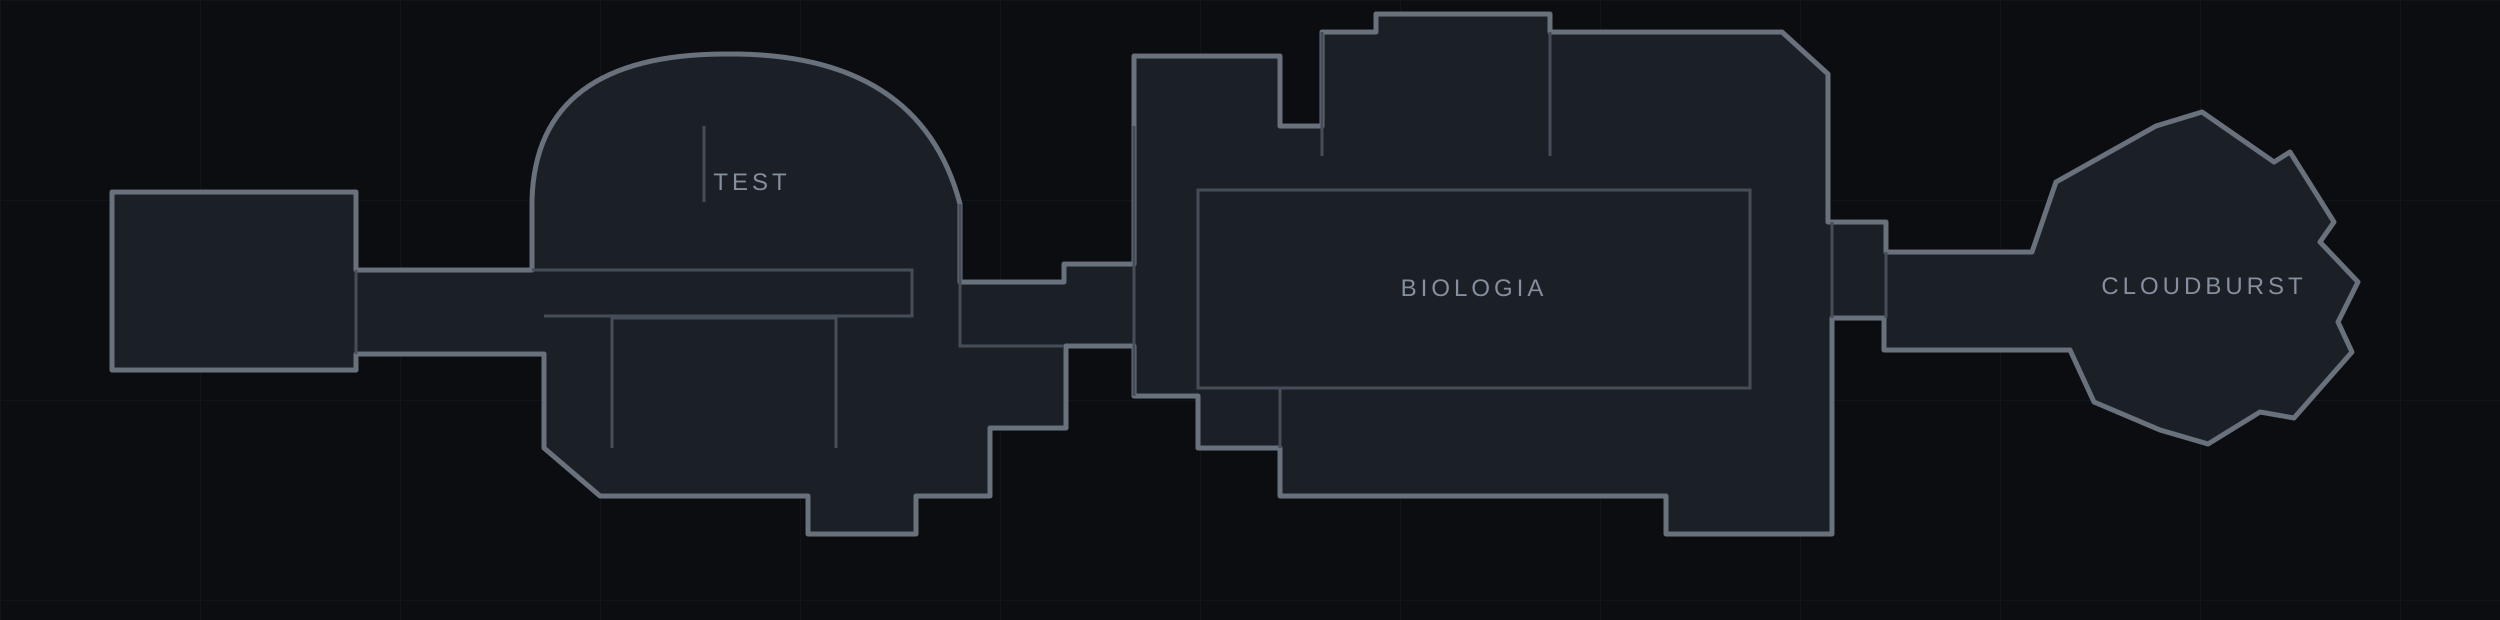
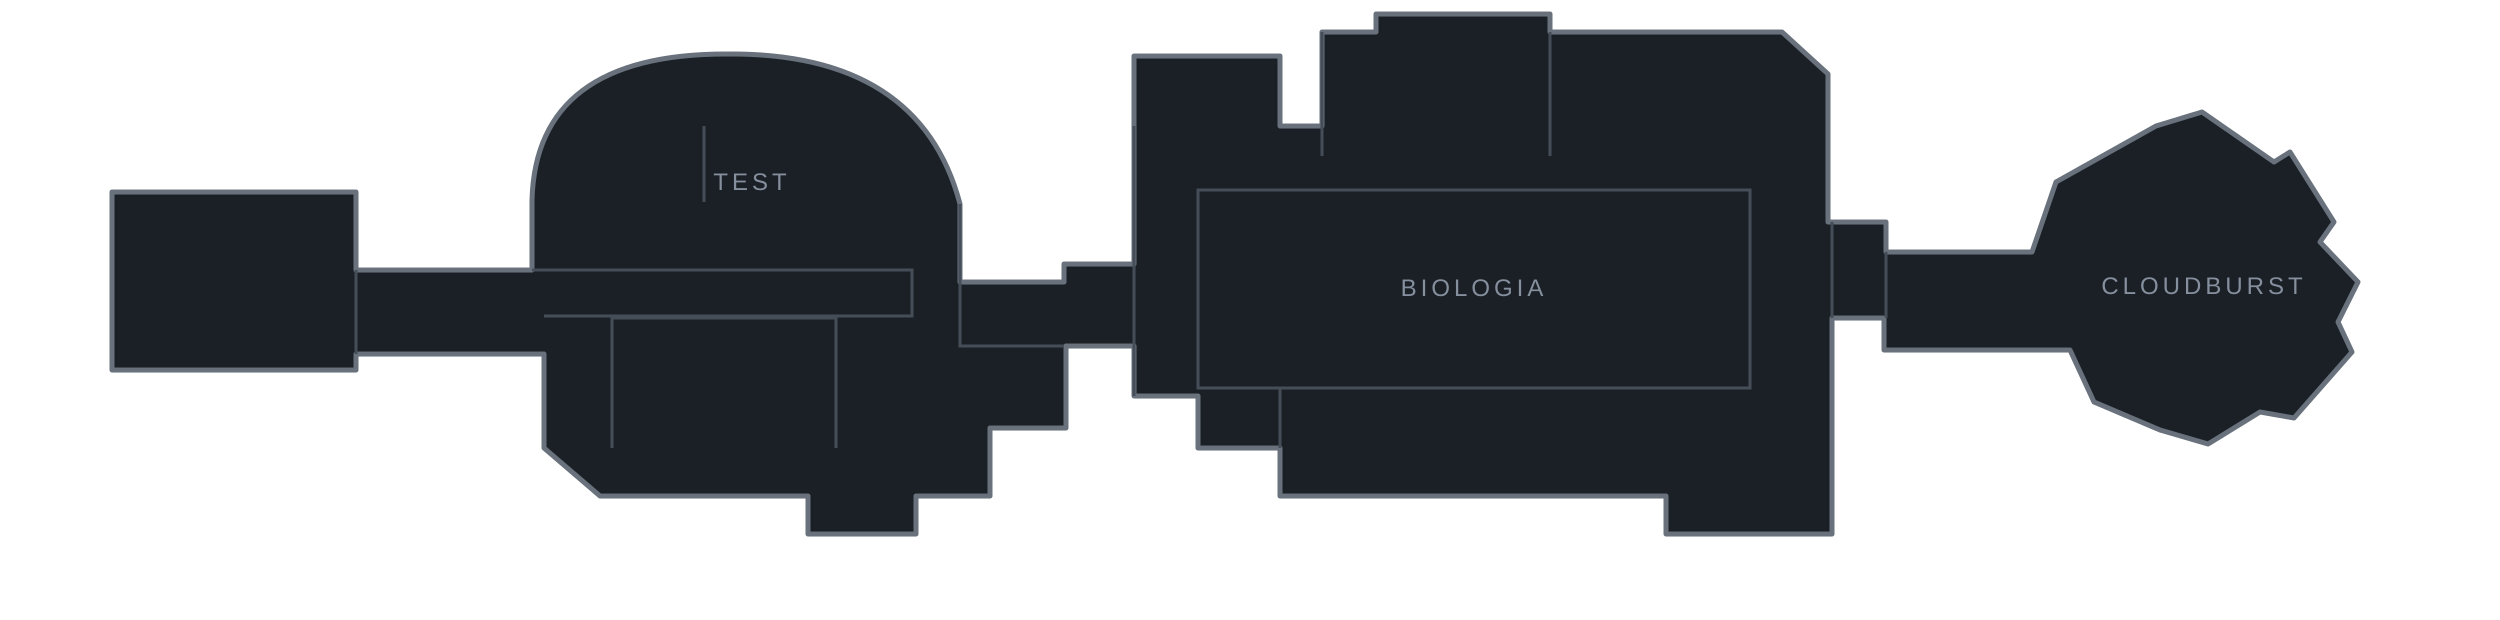
<svg xmlns="http://www.w3.org/2000/svg" viewBox="0 0 1250 310">
  <defs>
    <pattern id="grid" width="100" height="100" patternUnits="userSpaceOnUse">
      <path d="M100 0H0V100" fill="none" stroke="#58606c" stroke-opacity=".09" stroke-width="1" />
    </pattern>
    <pattern id="hatch" width="8" height="8" patternUnits="userSpaceOnUse">
      <path d="M0 8L8 0" stroke="#626b78" stroke-opacity=".08" />
    </pattern>
    <filter id="glow">
      <feGaussianBlur stdDeviation="7" />
    </filter>
  </defs>
  <style>.land{fill:#20242a;stroke:#4a505a;stroke-width:2}.shore{fill:none;stroke:#30353d;stroke-width:15;opacity:.55}.road{fill:none;stroke:#525964;stroke-width:13;stroke-linecap:round;stroke-linejoin:round}.roadline{fill:none;stroke:#969da6;stroke-width:1;opacity:.3}.minor{fill:none;stroke:#363c44;stroke-width:5;stroke-linecap:round}.room{fill:#1b2026;stroke:#68717c;stroke-width:2.5;stroke-linejoin:round}.detail{fill:none;stroke:#454d58;stroke-width:1.5}.label{font-family:Arial,sans-serif;fill:#bdc4cd;font-size:20px;letter-spacing:4px;text-anchor:middle}.small{font-family:Arial,sans-serif;fill:#858f9d;font-size:12px;letter-spacing:2px;text-anchor:middle}</style>
-   <rect x="-10000" y="-10000" width="20000" height="20000" fill="#0b0d10" />
-   <rect x="-10000" y="-10000" width="20000" height="20000" fill="url(#grid)" />
  <path d="M56 96H178V135H266V100Q268 27 363 27Q460 26 480 102V141H532V132H567V28H640V63H661V16H688V7H775V16H804V16H891L914 37V111H943V126H1016L1028 91L1078 63L1101 56L1137 81L1145 76L1167 111L1160 121L1179 141L1169 161L1176 176L1147 209L1130 206L1104 222L1080 215L1047 201L1035 175H942V159H916V267H833V248H640V224H599V198H567V173H533V214H495V248H458V267H404V248H300L272 224V177H178V185H56Z" class="room" />
  <path d="M178 135V177M266 135H456V158H272M306 224V159H418V224M352 101V63M480 102V173H532M567 63V198M599 95H875V194H599ZM661 16V78M775 16V78M640 224V194M916 111V159M943 126V159" class="detail" />
  <text x="375" y="95" class="small">TEST</text>
  <text x="736" y="148" class="small">BIOLOGIA</text>
  <text x="1101" y="147" class="small">CLOUDBURST</text>
</svg>
